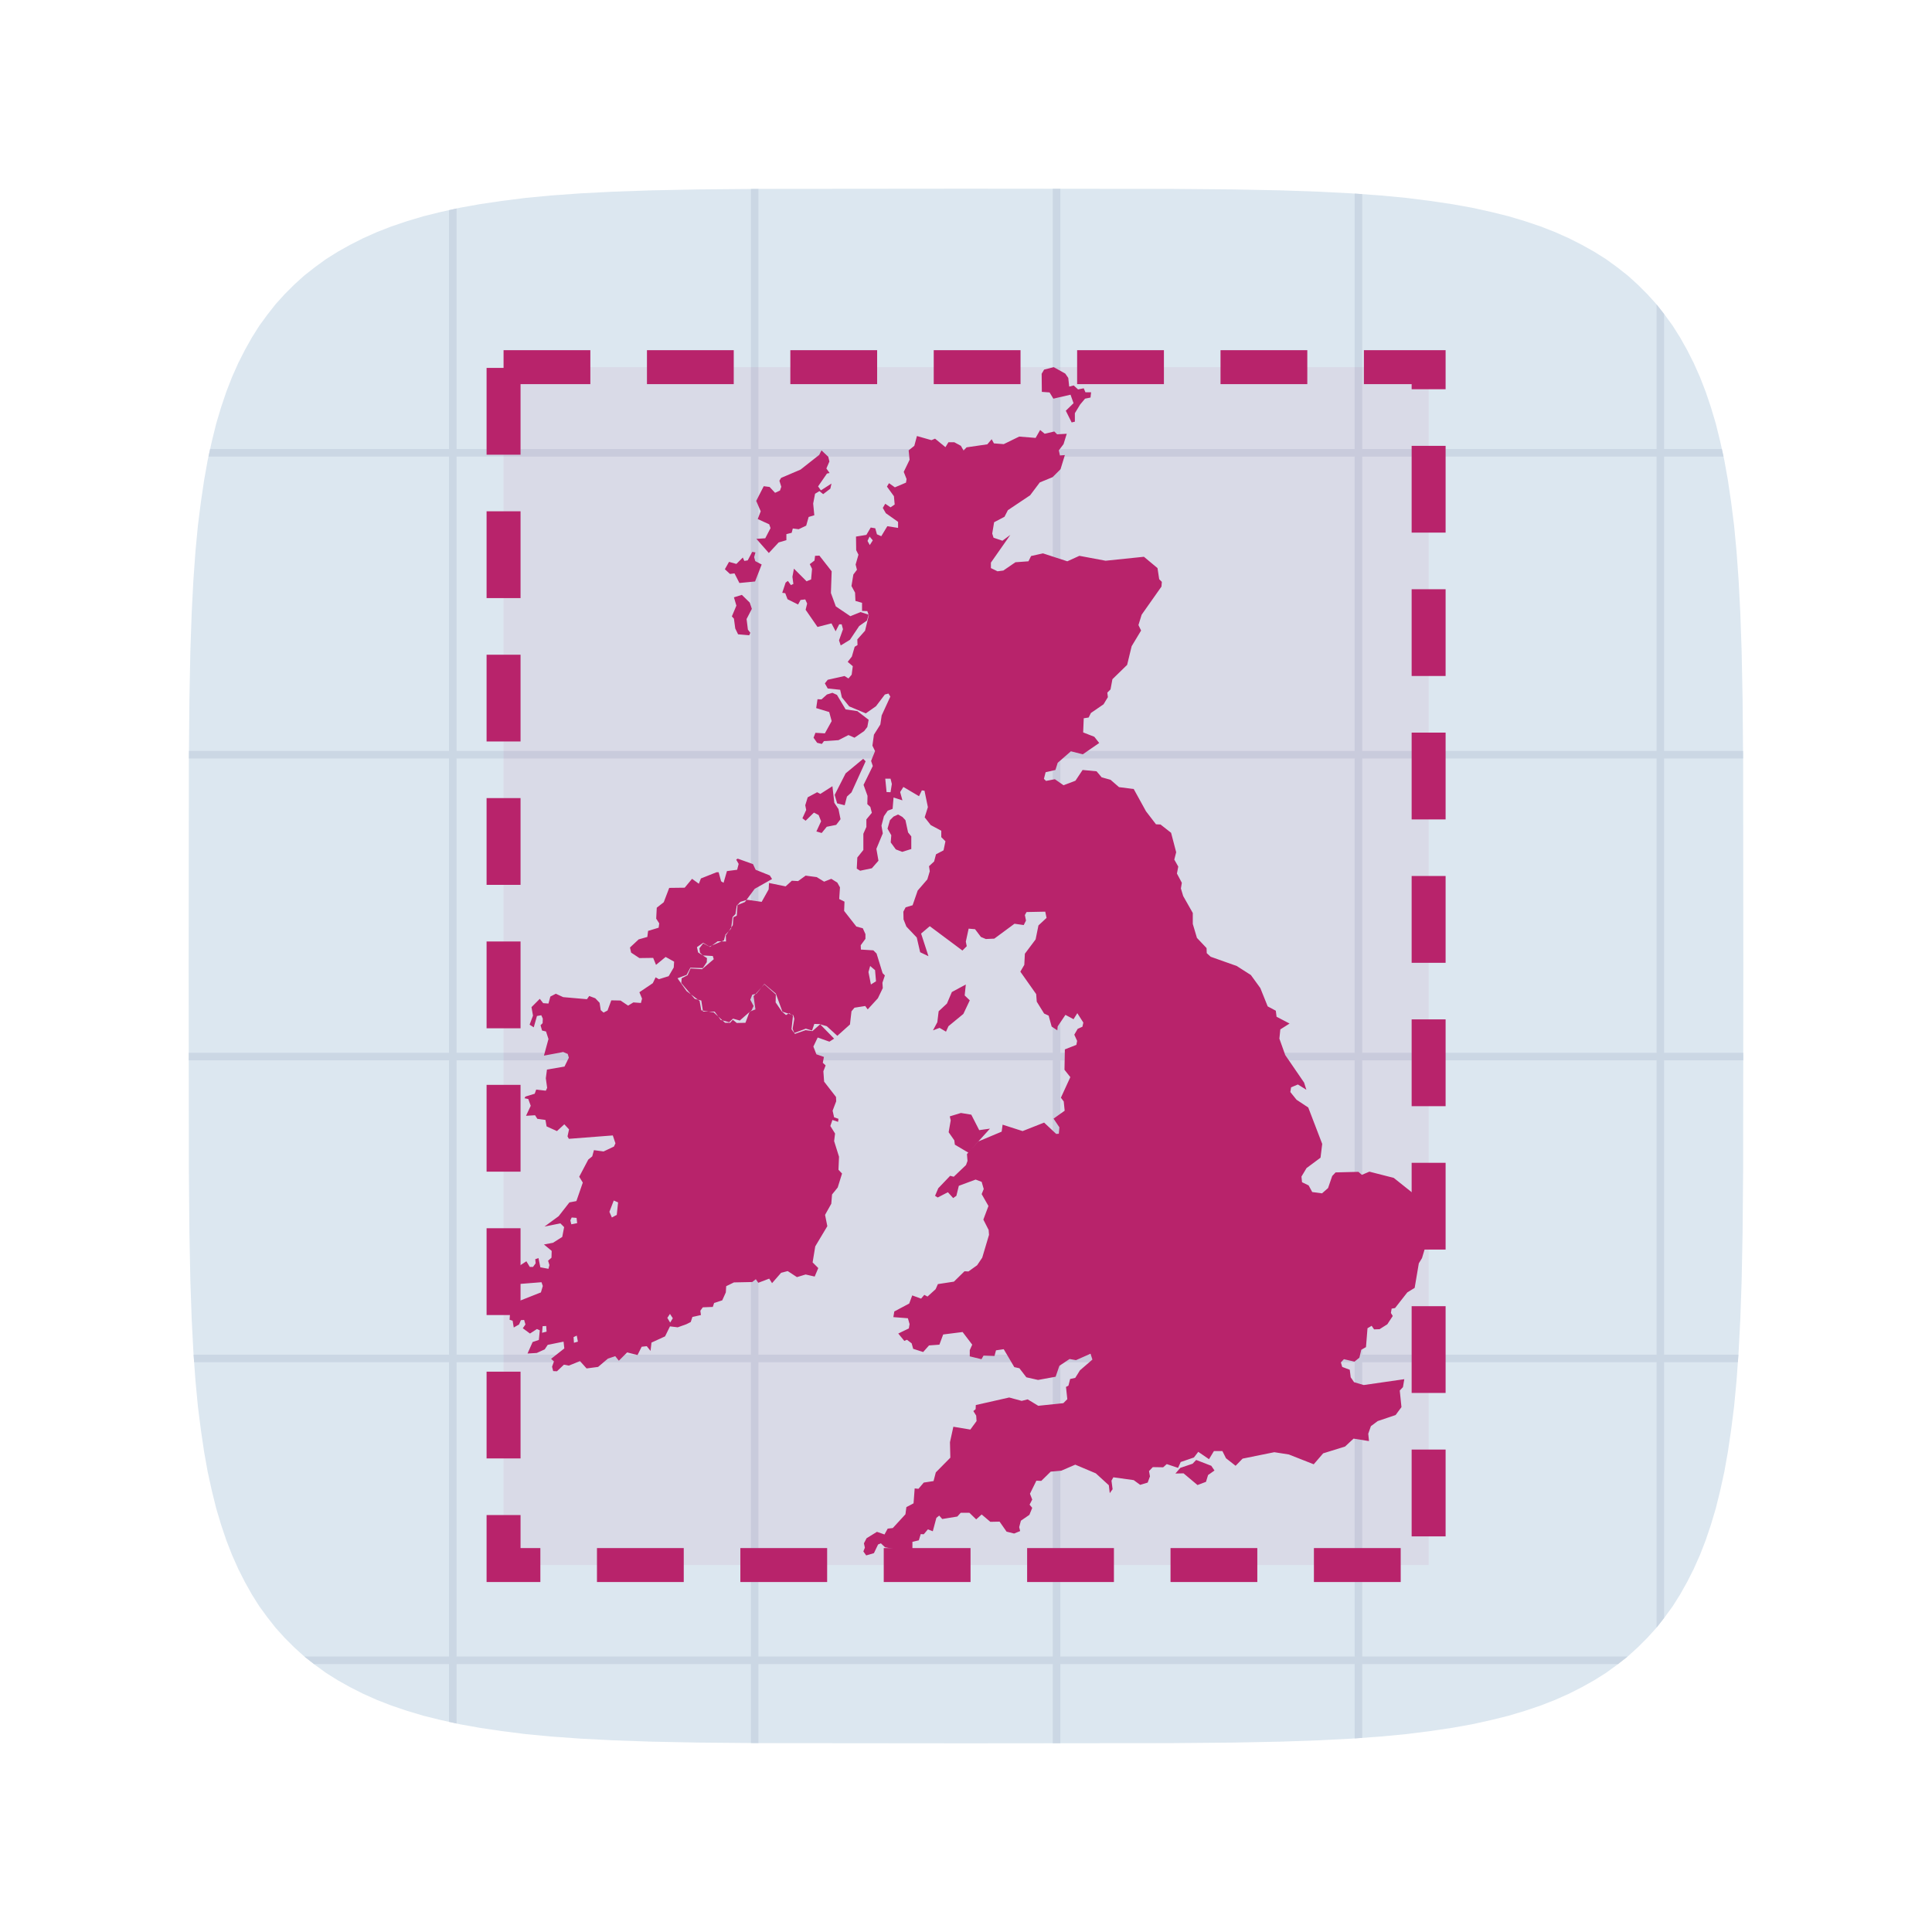
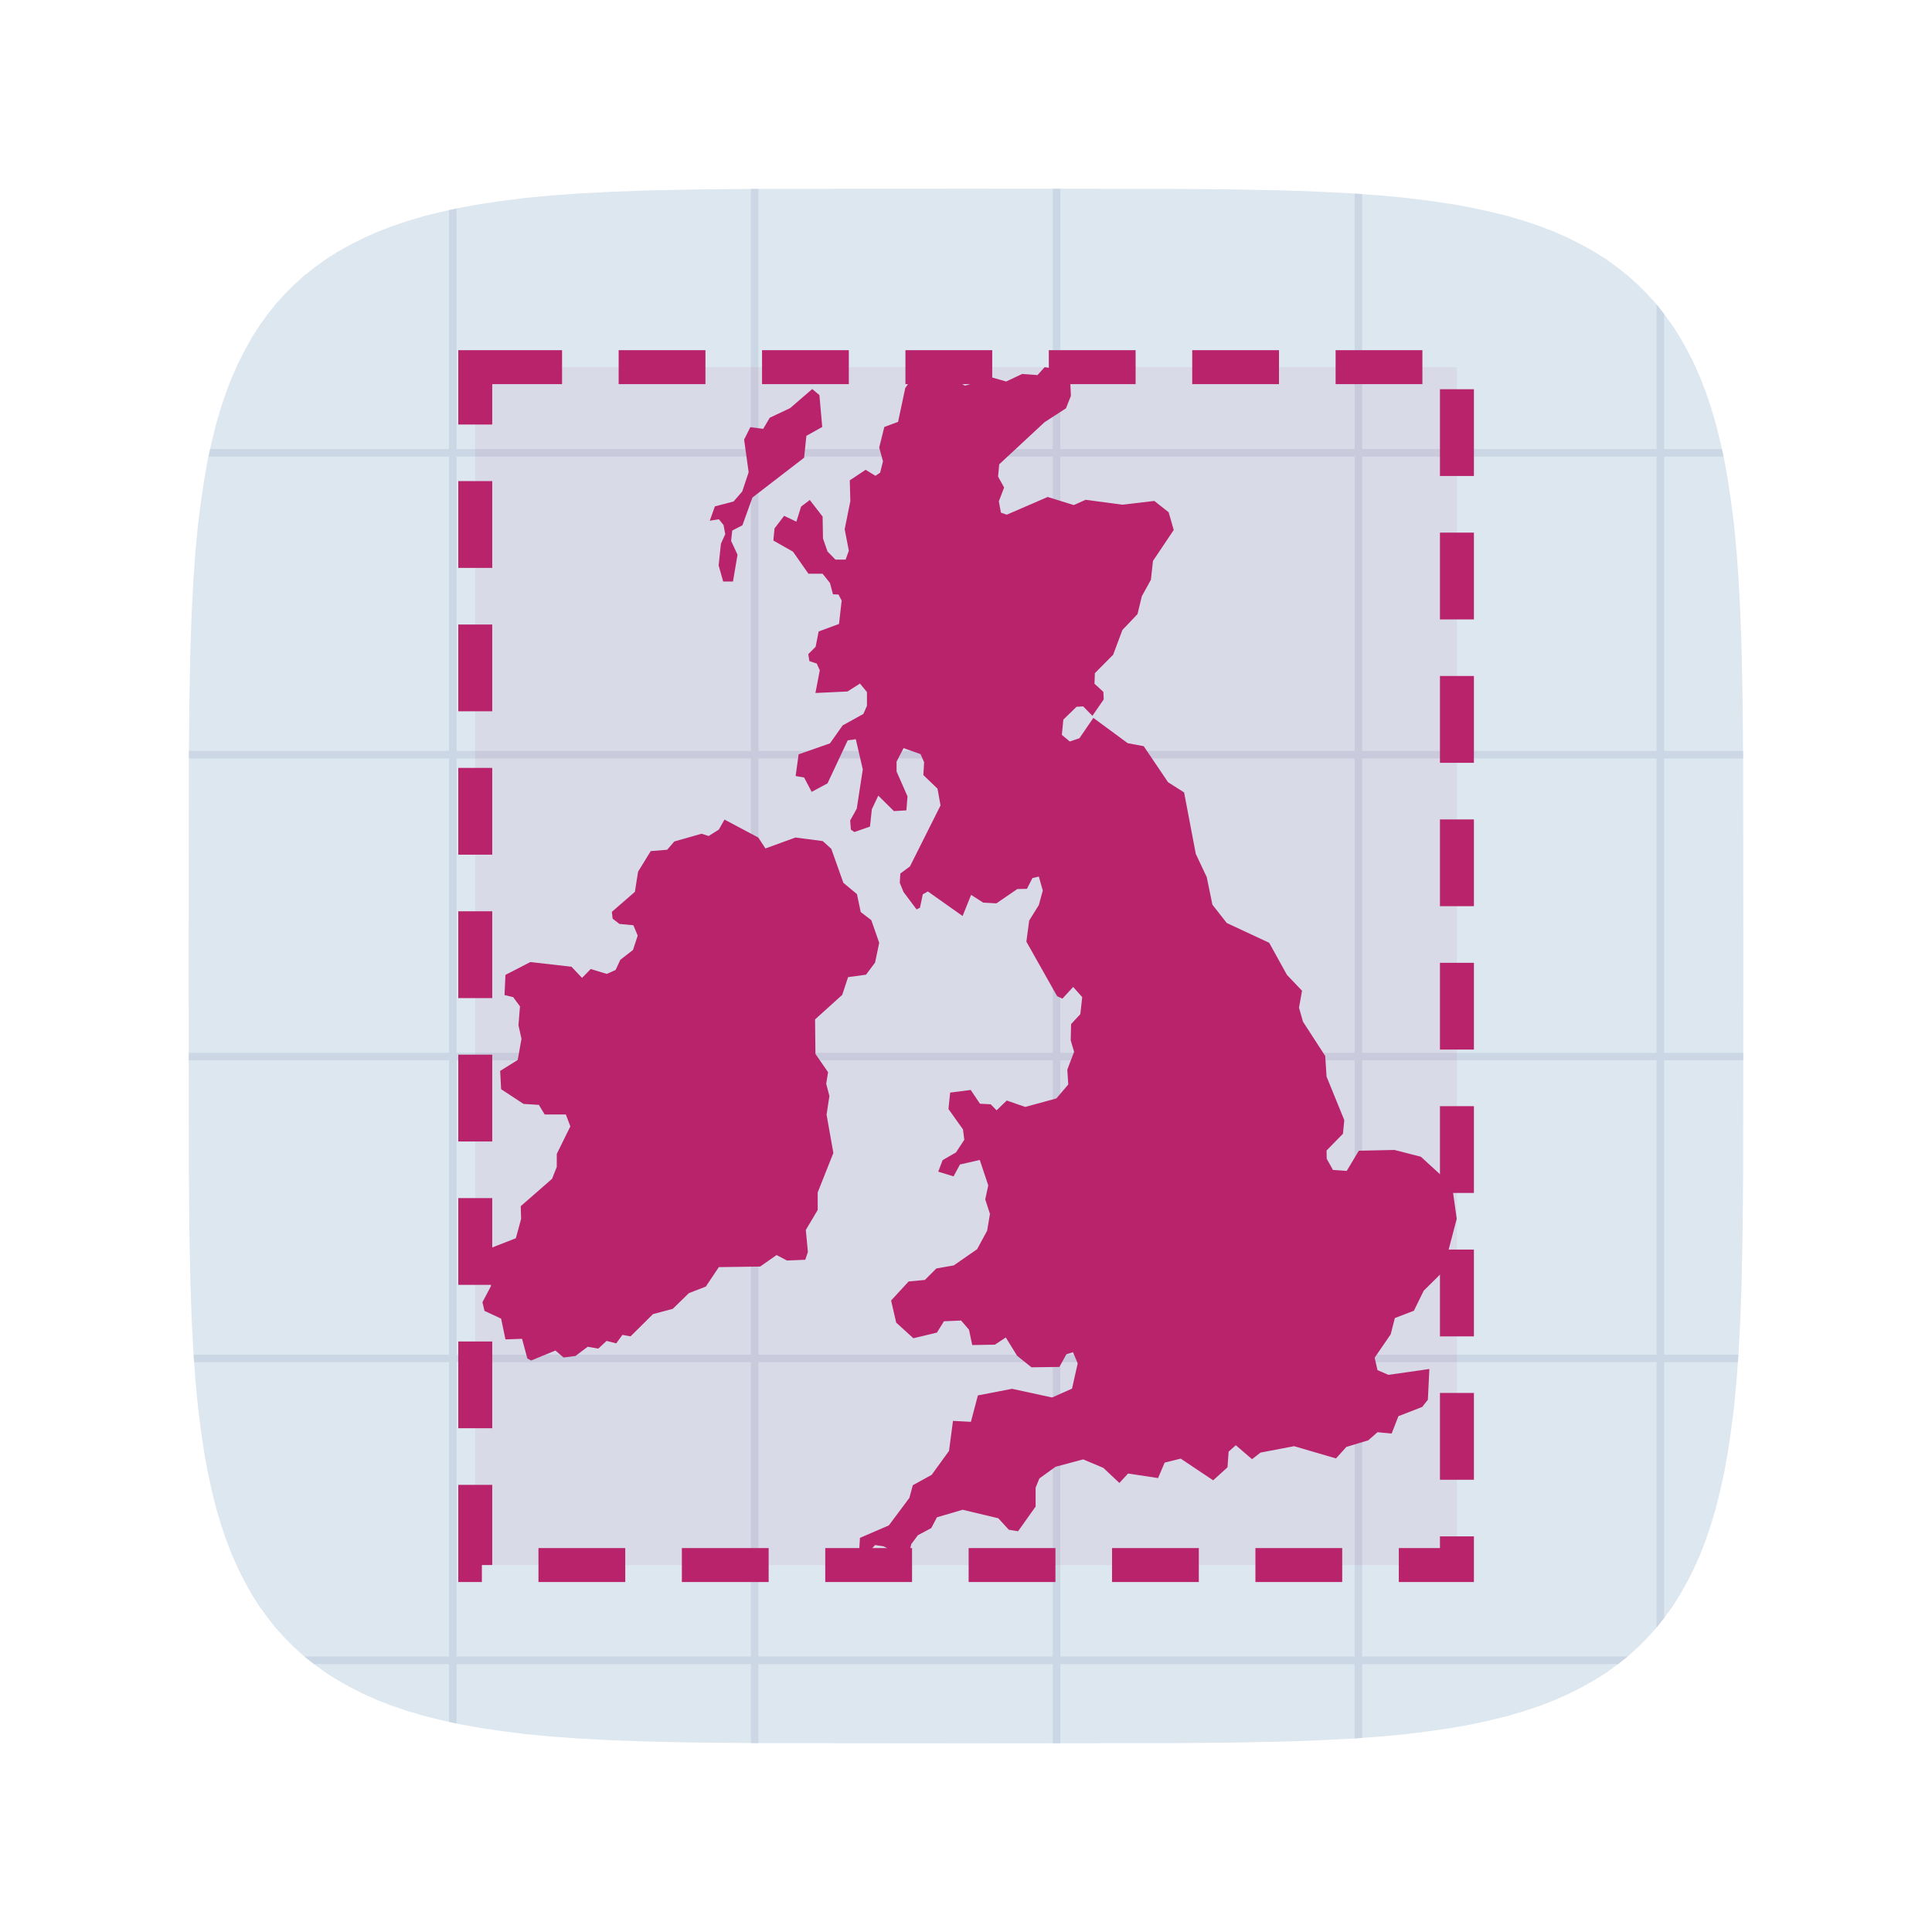
<svg xmlns="http://www.w3.org/2000/svg" xmlns:xlink="http://www.w3.org/1999/xlink" viewBox="0 0 1024 1024" width="1024" height="1024">
  <defs>
    <path id="squircle" d="M 924.0 512.0 L 923.9 619.7 L 923.6 654.0 L 923.1 679.0 L 922.4 699.2 L 921.5 716.5 L 920.4 731.8 L 919.1 745.5 L 917.5 758.1 L 915.8 769.6 L 913.9 780.2 L 911.7 790.2 L 909.4 799.5 L 906.8 808.2 L 904.0 816.5 L 901.0 824.2 L 897.7 831.6 L 894.2 838.5 L 890.5 845.1 L 886.6 851.3 L 882.3 857.2 L 877.9 862.8 L 873.1 868.1 L 868.1 873.1 L 862.8 877.9 L 857.2 882.3 L 851.3 886.6 L 845.1 890.5 L 838.5 894.2 L 831.6 897.7 L 824.2 901.0 L 816.5 904.0 L 808.2 906.8 L 799.5 909.4 L 790.2 911.7 L 780.2 913.9 L 769.6 915.8 L 758.1 917.5 L 745.5 919.1 L 731.8 920.4 L 716.5 921.5 L 699.2 922.4 L 679.0 923.1 L 654.0 923.6 L 619.7 923.9 L 512.0 924.0 L 404.3 923.9 L 370.0 923.6 L 345.0 923.1 L 324.8 922.4 L 307.5 921.5 L 292.2 920.4 L 278.5 919.1 L 265.9 917.5 L 254.4 915.8 L 243.8 913.9 L 233.8 911.7 L 224.5 909.4 L 215.8 906.8 L 207.5 904.0 L 199.8 901.0 L 192.4 897.7 L 185.5 894.2 L 178.9 890.5 L 172.7 886.6 L 166.8 882.3 L 161.2 877.9 L 155.9 873.1 L 150.9 868.1 L 146.1 862.8 L 141.7 857.2 L 137.4 851.3 L 133.5 845.1 L 129.8 838.5 L 126.3 831.6 L 123.0 824.2 L 120.0 816.5 L 117.2 808.2 L 114.6 799.5 L 112.3 790.2 L 110.1 780.2 L 108.2 769.6 L 106.5 758.1 L 104.9 745.5 L 103.6 731.8 L 102.5 716.5 L 101.6 699.2 L 100.9 679.0 L 100.4 654.0 L 100.1 619.7 L 100.0 512.0 L 100.1 404.3 L 100.4 370.0 L 100.9 345.0 L 101.6 324.8 L 102.5 307.5 L 103.6 292.2 L 104.9 278.5 L 106.5 265.9 L 108.2 254.4 L 110.1 243.8 L 112.3 233.8 L 114.6 224.5 L 117.2 215.8 L 120.0 207.5 L 123.0 199.8 L 126.3 192.4 L 129.8 185.5 L 133.5 178.9 L 137.4 172.7 L 141.7 166.8 L 146.1 161.2 L 150.9 155.9 L 155.9 150.9 L 161.2 146.1 L 166.8 141.7 L 172.7 137.4 L 178.9 133.5 L 185.5 129.8 L 192.4 126.3 L 199.8 123.0 L 207.5 120.0 L 215.8 117.2 L 224.5 114.6 L 233.8 112.3 L 243.8 110.1 L 254.4 108.2 L 265.9 106.5 L 278.5 104.9 L 292.2 103.6 L 307.5 102.5 L 324.8 101.6 L 345.0 100.9 L 370.0 100.4 L 404.3 100.1 L 512.0 100.0 L 619.7 100.1 L 654.0 100.4 L 679.0 100.9 L 699.2 101.6 L 716.5 102.5 L 731.8 103.6 L 745.5 104.9 L 758.1 106.5 L 769.6 108.2 L 780.2 110.1 L 790.2 112.3 L 799.5 114.6 L 808.2 117.2 L 816.5 120.0 L 824.2 123.0 L 831.6 126.3 L 838.5 129.8 L 845.1 133.5 L 851.3 137.4 L 857.2 141.7 L 862.8 146.1 L 868.1 150.9 L 873.1 155.9 L 877.9 161.2 L 882.3 166.8 L 886.6 172.7 L 890.5 178.9 L 894.2 185.5 L 897.7 192.4 L 901.0 199.8 L 904.0 207.5 L 906.8 215.8 L 909.4 224.5 L 911.7 233.8 L 913.9 243.8 L 915.8 254.4 L 917.5 265.9 L 919.1 278.5 L 920.4 292.2 L 921.5 307.5 L 922.4 324.8 L 923.1 345.0 L 923.6 370.0 L 923.9 404.3 Z" />
    <clipPath id="tile">
      <use xlink:href="#squircle" />
    </clipPath>
  </defs>
  <g clip-path="url(#tile)">
    <g>
      <rect x="0" y="0" width="1024" height="1024" fill="#DCE7F0" />
      <path d="M80 0V1024M240 0V1024M400 0V1024M560 0V1024M720 0V1024M880 0V1024M0 80H1024M0 240H1024M0 400H1024M0 560H1024M0 720H1024M0 880H1024" stroke="#CBD7E4" stroke-width="4" fill="none" />
-       <path d="M437.2 362.2L438.7 360.3L447.6 358.3L449.7 359.6L451.4 357.6L452.0 353.1L449.3 350.8L451.5 348.0L453.0 342.8L454.5 341.9L454.4 338.9L458.5 334.3L460.5 326.1L459.7 323.9L456.9 323.8L456.9 319.5L453.4 318.5L453.2 314.1L451.3 310.6L452.3 304.5L454.2 302.0L453.5 299.2L455.0 294.0L453.8 291.6L453.7 284.4L459.2 283.5L461.5 279.6L463.9 280.0L464.8 283.2L467.1 284.2L470.3 278.9L476.0 279.8L476.0 276.6L469.5 272.0L467.9 269.2L469.2 267.0L472.0 268.9L474.2 267.4L473.8 263.0L470.1 257.9L471.2 256.1L474.3 258.3L480.2 255.8L480.5 253.9L479.0 250.1L482.1 243.7L481.6 238.7L484.6 236.3L486.0 231.1L493.7 233.3L495.6 232.5L501.1 237.0L502.7 234.4L505.8 234.4L509.3 236.3L510.7 238.8L512.3 237.1L523.3 235.5L525.6 232.8L526.8 235.0L532.0 235.4L540.2 231.4L548.9 232.1L551.3 227.9L553.7 229.9L558.8 228.7L560.3 230.2L565.4 229.9L563.7 235.4L561.2 238.7L561.8 241.4L564.4 241.2L562.1 248.7L557.9 252.9L551.1 255.7L546.0 262.5L534.2 270.4L532.4 273.9L526.9 276.8L525.9 282.8L526.6 285.0L531.3 286.6L535.5 283.5L525.2 298.2L525.2 301.1L528.7 302.8L531.8 302.4L538.2 298.0L545.1 297.5L546.5 294.7L552.8 293.3L565.7 297.5L572.1 294.6L586.0 297.2L606.3 295.1L613.5 301.1L614.4 307.0L615.8 308.4L615.6 310.9L605.1 325.8L603.4 331.3L604.8 334.2L599.8 342.5L597.4 352.4L589.6 360.0L588.6 365.4L586.9 367.1L587.2 369.5L584.9 373.3L578.2 377.9L577.0 380.3L574.4 380.7L574.1 388.2L580.0 390.5L582.6 393.8L573.9 399.8L567.6 398.2L560.6 404.3L559.4 408.1L554.2 409.3L553.3 412.8L554.4 413.9L559.1 413.0L563.7 416.2L570.0 413.8L573.8 408.1L581.2 408.8L583.9 412.0L588.6 413.3L593.1 417.2L600.9 418.2L607.4 430.0L612.7 436.9L615.1 437.0L620.7 441.4L623.4 451.7L622.4 455.6L624.5 459.3L623.8 463.0L626.4 467.9L625.9 470.9L627.1 474.9L632.2 483.9L632.2 489.7L634.4 497.1L639.5 502.5L639.6 505.2L641.7 507.1L655.5 512.0L663.0 516.8L668.0 523.7L671.9 533.4L676.2 535.7L676.6 538.9L683.5 542.5L678.6 545.6L678.1 550.5L681.2 559.2L691.2 573.8L692.4 577.6L687.9 574.8L684.3 576.3L683.9 578.8L687.2 582.9L693.4 587.0L700.8 606.3L699.9 613.6L692.5 619.1L689.8 623.6L690.1 626.6L693.6 628.3L695.5 631.8L700.7 632.5L703.9 629.7L706.1 623.3L707.9 621.4L720.0 621.1L721.8 622.7L725.8 621.0L738.7 624.3L750.0 633.3L754.5 638.7L756.4 645.4L756.0 650.8L757.1 655.4L753.7 666.8L752.0 669.6L749.8 682.6L745.9 685.0L739.4 693.3L737.6 693.6L737.2 695.9L738.2 697.5L735.3 701.9L731.2 704.5L728.3 704.6L727.0 702.7L724.8 704.0L724.0 714.0L721.5 715.4L720.5 719.6L717.9 721.7L712.3 720.4L710.7 722.1L711.4 724.5L715.4 726.0L715.9 730.0L717.7 732.6L722.8 734.1L744.3 731.0L743.6 735.2L741.9 737.0L742.8 745.8L739.7 750.0L730.2 753.2L726.6 755.9L725.2 759.9L725.6 763.8L717.4 762.5L712.9 766.7L701.3 770.3L696.3 776.1L683.1 770.9L675.4 769.7L658.6 773.1L654.9 776.9L649.8 772.9L647.9 769.1L643.4 769.1L640.8 773.4L635.1 769.5L632.8 772.5L625.8 774.9L624.4 778.0L618.4 776.0L616.5 777.7L611.0 777.6L609.0 779.7L609.5 782.5L608.3 785.8L604.3 787.0L600.9 784.5L590.1 783.0L589.1 784.8L589.7 789.3L588.2 791.4L587.7 787.2L580.8 780.9L569.9 776.3L562.5 779.5L556.9 780.0L551.9 784.9L549.3 784.8L545.9 791.7L547.1 794.8L545.7 797.5L547.1 799.2L545.6 802.9L541.1 806.0L540.2 809.4L540.7 811.5L537.5 812.8L533.5 811.8L529.8 806.5L524.9 806.6L520.3 802.7L517.4 805.3L513.8 801.8L509.2 801.8L507.4 803.8L499.4 805.1L497.8 803.3L496.3 804.5L494.4 811.6L491.8 810.6L489.6 813.2L488.0 813.1L487.0 816.4L483.6 817.2L483.6 824.3L482.2 826.5L479.9 826.7L478.7 829.4L476.5 828.5L473.6 820.9L469.1 820.1L466.9 818.0L465.4 818.6L463.2 823.2L459.1 824.4L457.6 822.3L458.4 820.3L457.9 818.0L459.3 815.3L464.8 811.9L468.8 813.3L470.5 810.2L473.2 809.9L479.9 802.6L480.4 798.8L484.2 796.8L484.8 788.9L486.8 789.1L489.6 785.8L494.8 785.0L496.0 780.4L503.7 772.6L503.5 764.4L505.3 756.2L514.3 757.7L517.6 753.2L517.4 750.3L515.9 747.9L517.1 746.9L517.2 744.7L534.9 740.7L541.5 742.5L544.7 741.7L550.3 745.1L563.6 743.7L565.7 741.6L565.0 735.1L566.3 734.4L567.2 730.9L569.9 730.3L572.4 726.3L579.0 720.6L578.0 717.5L570.3 720.9L566.9 720.3L561.5 723.9L559.5 729.7L550.2 731.4L544.0 730.0L540.3 725.2L537.6 724.6L532.0 715.1L527.9 715.7L527.1 718.7L521.3 718.5L520.2 720.4L514.0 718.9L514.0 715.6L515.3 712.7L510.2 706.0L499.9 707.3L497.9 712.7L492.4 713.1L489.3 716.6L484.0 714.9L483.2 712.0L480.7 710.1L479.3 710.7L476.1 706.8L481.7 704.1L482.1 701.8L481.2 698.7L473.5 698.1L474.0 695.1L481.9 690.9L483.5 686.6L488.2 688.3L489.9 686.3L491.6 687.2L495.9 683.3L497.1 680.6L505.6 679.3L511.2 673.8L513.3 673.9L517.9 670.6L520.6 666.6L524.2 654.5L524.0 651.9L521.2 646.4L523.9 639.2L520.3 632.9L521.4 630.2L520.3 626.4L517.1 625.2L508.2 628.5L506.9 633.8L505.2 635.0L502.4 631.9L497.0 634.7L495.6 633.8L497.3 629.8L503.6 623.2L505.5 623.7L512.0 617.5L512.8 615.3L512.5 611.7L518.5 605.0L530.9 599.8L531.4 596.1L542.0 599.5L553.4 595.0L559.8 601.0L561.2 600.9L561.5 597.5L558.4 592.9L564.3 588.7L563.8 583.8L562.3 581.8L567.3 570.9L564.2 567.0L564.4 556.2L570.5 553.8L570.9 551.7L569.4 548.4L571.2 545.3L573.7 544.2L574.2 542.0L571.0 537.0L569.0 540.2L564.7 537.9L560.6 544.0L560.4 546.1L557.4 544.1L555.8 538.3L553.4 537.2L549.5 530.9L549.2 526.9L540.8 515.0L542.9 511.4L543.2 505.5L548.9 497.9L550.4 490.5L554.7 486.5L554.0 483.2L544.1 483.4L543.2 485.0L543.8 487.9L542.6 490.3L537.7 489.6L527.0 497.5L522.5 497.7L519.9 496.6L516.8 492.5L513.4 492.2L511.9 499.1L512.4 501.5L510.1 503.8L492.8 490.9L488.2 494.8L492.1 506.8L487.7 504.7L485.9 496.9L480.4 491.1L478.9 487.3L478.8 483.2L480.0 480.9L483.7 479.8L486.4 472.0L491.5 466.1L492.8 461.8L492.4 459.1L495.1 456.6L496.1 452.8L500.1 450.7L501.1 445.9L498.9 443.7L498.9 440.3L493.3 437.3L490.1 433.2L491.8 427.8L490.0 419.1L488.6 418.9L487.1 422.0L478.8 417.1L477.1 419.8L478.3 424.2L473.6 422.7L473.1 428.7L470.5 429.7L468.5 432.6L467.2 437.6L467.9 441.7L464.5 449.9L465.6 456.2L462.1 460.2L455.9 461.5L454.1 460.4L454.4 454.5L457.6 450.5L457.6 441.9L459.2 438.3L459.2 434.3L462.1 430.8L461.3 427.7L459.7 426.2L459.8 421.8L457.7 416.0L462.6 406.0L461.7 403.3L463.8 398.1L462.4 395.2L463.2 389.4L466.6 384.0L467.3 379.2L471.9 369.2L470.9 367.6L469.0 368.1L464.3 374.3L458.9 378.1L450.1 374.4L446.2 369.6L445.3 365.6L438.7 364.9L437.2 362.2ZM469.9 419.8L472.0 419.9L472.7 415.5L472.0 412.7L469.2 412.7L469.9 419.8ZM459.8 286.7L461.0 288.9L462.6 286.4L460.9 284.4L459.8 286.7ZM266.9 681.2L267.2 676.2L279.0 668.5L280.8 671.5L282.5 671.5L283.9 669.6L283.7 667.4L285.4 666.8L286.4 671.7L290.7 672.5L291.2 670.5L290.5 668.2L292.3 666.6L292.4 663.0L288.3 659.6L293.1 658.7L298.0 655.6L299.0 650.4L297.0 648.4L288.6 650.1L296.1 644.6L301.8 637.3L305.5 636.6L308.9 626.8L307.0 623.7L311.8 614.6L313.9 612.9L314.8 609.6L319.9 610.3L325.4 607.7L326.2 606.0L324.8 601.8L301.5 603.6L300.8 602.3L301.6 598.6L299.1 595.9L295.2 599.5L289.7 597.0L289.1 593.6L284.8 593.0L283.6 591.1L278.8 591.4L281.3 586.1L280.0 582.5L278.0 582.1L278.5 581.2L283.4 579.7L284.2 577.5L289.3 578.1L290.0 576.6L289.3 571.5L289.9 566.9L299.2 565.3L301.5 560.6L300.9 558.6L298.5 557.6L288.3 559.5L290.7 550.7L289.4 546.7L287.3 546.2L286.5 543.4L287.6 542.3L287.7 539.9L286.9 538.1L284.6 538.5L282.9 544.5L280.7 543.1L282.5 538.3L281.7 533.8L286.1 529.4L287.9 531.7L290.7 531.9L291.7 528.2L294.6 526.7L298.5 528.5L311.1 529.6L312.3 527.9L315.5 529.1L317.8 531.5L318.4 535.4L319.9 536.7L322.0 535.6L324.0 530.2L328.9 530.3L332.9 533.0L335.7 531.3L339.7 531.6L340.3 529.3L338.9 525.9L346.0 521.1L347.5 518.0L349.2 519.0L354.4 517.4L357.1 512.8L357.3 509.7L352.8 507.2L347.7 511.4L346.2 507.7L338.9 507.8L334.5 504.9L333.9 502.2L338.5 497.9L343.1 496.6L343.5 493.4L349.1 491.7L349.4 489.4L347.8 486.9L348.1 481.1L351.8 478.2L354.7 470.6L362.9 470.5L366.8 465.8L370.4 468.4L371.5 465.6L379.8 462.3L380.9 462.3L382.2 467.1L383.5 467.9L385.3 461.7L390.7 461.0L391.5 457.9L390.2 455.6L391.0 455.1L399.1 458.0L400.5 461.0L408.0 464.0L409.2 465.9L400.0 471.1L394.8 478.1L390.9 479.7L390.5 485.3L388.7 486.2L388.4 490.4L384.7 495.8L384.8 499.0L380.4 498.9L376.3 501.9L372.7 500.0L370.7 502.6L371.0 504.9L372.5 506.4L377.8 506.7L378.3 508.4L372.1 513.7L366.0 513.3L364.4 516.9L361.3 518.5L361.1 521.0L368.2 529.4L371.7 530.3L372.6 536.1L378.8 536.2L382.0 540.6L386.5 541.8L388.5 539.9L392.1 540.9L398.4 535.4L399.4 533.2L397.7 529.9L398.7 527.2L400.9 526.7L405.1 521.5L411.2 526.6L414.7 536.2L420.5 538.1L421.0 540.0L420.1 545.3L421.0 547.5L427.1 545.2L430.4 546.2L431.6 542.7L434.6 542.8L442.1 550.5L439.6 552.1L433.4 549.9L431.1 554.7L432.7 558.8L436.7 560.2L436.1 563.3L437.6 564.7L436.4 567.8L436.8 573.3L443.1 581.4L443.2 583.7L441.3 588.7L442.1 592.2L444.4 593.0L444.2 594.6L441.2 593.6L440.1 596.8L442.6 600.8L442.1 604.8L444.7 613.1L444.4 620.0L446.3 622.0L444.0 629.4L441.0 633.1L440.6 638.0L437.3 643.9L438.5 649.9L432.1 660.6L430.7 669.1L433.7 672.1L431.8 676.6L427.0 675.5L422.4 676.9L417.5 673.7L414.0 674.6L409.2 680.1L407.7 677.7L401.9 679.9L400.6 678.0L398.7 679.5L389.0 679.7L384.9 681.7L384.7 685.0L382.8 689.2L378.5 690.6L377.8 692.7L372.5 692.9L371.2 694.7L371.5 697.0L367.0 698.0L366.1 700.7L363.7 701.9L359.2 703.5L355.1 703.0L352.5 708.3L345.3 711.6L344.8 716.0L342.8 713.5L340.1 713.8L337.9 718.2L332.4 716.8L328.0 721.2L326.1 718.8L322.2 720.1L317.0 724.5L310.9 725.3L307.4 721.4L301.5 723.8L298.9 723.3L295.2 726.8L293.2 726.7L292.6 724.4L293.6 721.6L292.1 720.2L299.1 714.7L298.7 711.1L290.3 712.8L288.7 715.2L284.5 717.1L279.6 717.4L282.3 711.3L285.6 710.2L286.1 705.1L284.6 704.4L280.9 706.8L277.1 704.0L278.5 702.0L277.8 699.6L276.1 699.7L275.1 702.0L272.3 703.6L271.7 700.0L270.1 699.5L270.3 696.5L273.7 695.5L274.1 693.3L273.2 692.0L275.8 689.3L286.7 685.0L287.7 681.6L287.0 679.6L266.9 681.2ZM355.1 696.4L353.7 698.5L355.2 701.0L356.6 698.7L355.1 696.4ZM323.0 642.3L324.3 645.3L326.9 643.9L327.6 637.3L325.3 636.3L323.0 642.3ZM304.0 708.7L304.2 711.7L306.3 711.1L305.7 707.9L304.0 708.7ZM303.0 645.3L302.3 646.8L302.8 648.9L305.9 648.3L305.6 645.5L303.0 645.3ZM287.6 702.9L287.3 706.4L289.7 705.8L289.5 702.8L287.6 702.9ZM359.1 518.5L363.9 516.7L365.9 512.9L372.5 513.1L374.6 510.0L374.7 507.8L370.0 504.8L369.4 502.0L372.7 499.7L376.0 501.7L383.7 498.4L384.5 495.4L387.5 492.2L388.3 486.0L389.8 484.5L390.5 480.0L392.4 478.0L396.0 476.9L403.7 478.0L407.4 471.4L407.6 468.0L416.4 469.8L419.7 466.8L423.0 467.0L427.0 464.1L432.9 464.9L436.8 467.3L440.6 465.8L443.8 467.8L445.2 470.3L444.8 476.5L447.6 477.9L447.4 482.8L453.9 491.1L457.3 492.0L458.7 495.1L458.7 497.6L456.2 501.0L456.3 503.3L462.9 503.7L464.6 505.4L467.8 515.8L469.0 517.0L467.7 520.9L467.9 523.7L465.3 529.1L459.9 535.0L458.6 533.2L452.9 534.1L451.3 536.0L450.5 543.0L443.8 549.0L438.2 543.9L434.7 542.9L430.6 546.5L427.0 546.0L421.3 548.0L419.5 545.5L420.3 538.3L418.3 537.0L416.6 538.0L414.4 536.1L411.1 531.3L411.2 527.1L405.1 521.7L399.4 528.0L400.4 535.0L397.3 536.2L395.1 542.1L390.5 542.2L388.4 540.5L387.0 542.1L384.3 542.1L378.3 536.6L371.7 535.5L370.8 530.5L363.9 525.3L359.1 518.5ZM460.3 515.2L461.6 521.8L464.3 520.1L463.8 514.2L461.2 512.0L460.3 515.2ZM400.8 265.5L404.8 257.7L407.9 258.1L410.8 261.2L413.4 260.0L414.1 258.0L413.1 254.8L414.0 253.3L424.3 248.9L434.2 241.1L435.4 238.7L439.0 242.1L439.6 244.6L438.0 248.3L439.7 250.7L438.3 251.0L433.6 257.8L435.1 259.9L440.7 256.3L440.1 259.0L436.3 261.9L434.3 260.3L432.0 261.7L431.0 266.9L431.6 273.1L428.6 274.0L427.3 278.6L423.3 280.5L420.2 280.1L419.6 282.4L416.8 283.1L416.8 286.3L412.7 287.5L407.5 293.1L400.9 285.6L405.6 285.3L408.4 279.9L407.7 277.9L401.6 275.1L403.2 271.0L400.8 265.5ZM414.6 314.2L416.4 308.8L417.6 307.9L419.2 310.1L420.5 309.5L420.0 305.7L420.8 301.4L427.5 308.1L429.9 307.1L430.4 301.5L429.2 299.0L431.7 297.1L432.0 294.6L434.3 294.5L440.8 302.8L440.4 314.3L443.0 321.4L450.7 326.6L456.1 324.4L460.4 325.8L459.5 328.9L455.4 331.8L450.5 339.1L445.6 342.1L444.7 339.4L446.8 333.5L446.1 330.9L444.8 330.9L442.9 334.6L440.7 330.4L433.3 332.3L427.0 323.2L427.8 319.9L426.8 317.7L424.3 318.0L423.0 320.4L417.4 317.6L416.2 314.4L414.6 314.2ZM431.2 391.0L432.2 388.4L437.2 388.7L440.8 382.2L439.5 377.4L432.6 375.3L433.3 370.6L435.4 370.7L438.3 368.1L441.2 367.2L443.6 368.3L448.2 376.0L454.4 376.9L460.4 381.5L459.7 385.3L458.0 387.5L452.9 391.0L449.7 389.6L444.4 392.3L436.7 392.8L435.6 394.3L433.1 393.7L431.2 391.0ZM502.8 600.1L503.9 593.8L503.4 591.7L509.3 589.9L514.8 590.8L519.0 599.0L524.7 598.2L513.2 610.9L506.1 606.7L505.8 604.4L502.8 600.1ZM552.1 198.1L553.4 195.9L558.5 194.6L564.6 198.0L566.2 200.3L566.7 204.9L569.1 204.3L571.4 206.4L574.4 205.8L575.3 207.9L578.3 207.9L578.0 210.7L575.1 211.3L572.5 214.4L569.7 219.0L569.7 223.5L568.0 223.9L564.9 217.7L569.0 213.7L567.4 209.2L558.3 211.3L556.3 208.0L552.2 207.7L552.1 198.1ZM425.3 433.7L427.3 429.3L426.8 426.8L428.1 422.6L433.1 419.9L434.8 420.8L441.2 416.7L442.2 425.5L444.4 428.8L445.5 434.2L443.2 437.2L438.2 438.2L435.5 441.5L432.7 440.7L435.2 435.3L433.9 432.0L431.4 430.7L427.0 435.0L425.3 433.7ZM494.5 546.1L496.8 541.8L497.5 536.0L501.9 531.9L504.5 525.8L511.9 521.8L511.3 527.6L514.0 530.2L510.6 537.4L502.7 543.9L501.4 546.8L498.0 544.8L494.5 546.1ZM470.4 439.2L471.7 434.7L473.6 432.8L476.0 431.7L478.3 433.0L479.9 434.7L481.3 441.2L483.0 443.3L483.0 450.0L478.2 451.5L474.8 450.2L472.1 446.5L472.4 442.7L470.4 439.2ZM442.4 421.3L448.2 409.9L457.5 402.2L458.8 403.5L451.3 420.0L448.9 422.2L447.7 426.8L443.7 425.8L442.4 421.3ZM623.0 781.0L625.6 778.0L632.1 775.8L634.0 773.8L642.0 776.9L643.7 779.4L640.3 781.8L639.2 785.4L634.7 787.1L627.3 780.9L623.0 781.0ZM384.2 301.7L386.4 297.8L390.3 298.9L393.7 295.5L394.5 297.3L396.3 297.0L398.7 292.5L400.4 292.8L399.7 295.3L400.3 297.4L403.7 299.2L400.2 308.2L391.9 309.0L389.3 303.9L386.9 304.2L384.2 301.7ZM387.9 326.7L390.3 321.0L389.0 316.6L393.2 315.3L397.4 319.4L398.5 322.7L395.7 328.1L396.4 333.7L397.7 335.4L397.1 336.7L391.2 336.2L389.7 333.1L389.0 327.9L387.9 326.7Z" fill="#B8236B" fill-rule="evenodd" />
-       <rect x="266.9" y="194.6" width="490.3" height="634.9" fill="rgba(184,35,107,0.07)" stroke="#B8236B" stroke-width="18" stroke-dasharray="46 30" />
+       <path d="M409.9 286.5L410.5 280.1L415.6 273.4L422.1 276.5L424.6 268.5L429.2 265.0L436.0 273.8L436.2 285.4L438.6 292.3L442.8 296.6L448.2 296.6L449.9 291.9L447.7 280.5L450.7 265.6L450.4 254.6L458.8 249.0L464.0 252.2L466.5 250.5L468.0 244.5L466.0 237.2L468.7 226.3L476.0 223.6L479.8 205.7L484.7 198.6L494.2 199.5L499.3 203.1L505.4 201.2L511.5 204.4L525.9 200.1L533.3 202.2L541.8 198.2L549.9 198.8L553.7 194.6L567.0 196.8L567.6 209.8L565.0 216.4L553.6 223.8L529.6 246.1L529.0 252.6L532.2 258.4L529.4 265.7L530.5 271.7L533.6 272.8L555.3 263.4L569.1 267.7L575.4 264.9L594.9 267.5L611.8 265.5L619.4 271.5L622.1 280.9L611.1 297.3L610.0 307.3L605.2 316.0L602.9 325.5L594.9 333.9L590.0 347.0L580.3 356.8L580.1 362.4L584.8 366.7L585.0 370.7L579.0 379.4L574.1 374.4L570.6 374.6L563.6 381.4L562.8 389.5L567.0 393.0L572.1 391.3L579.5 380.5L597.7 393.9L606.2 395.5L619.1 414.6L627.6 420.0L633.8 452.6L639.6 464.9L642.6 479.5L650.2 489.2L672.7 499.7L682.1 516.7L690.1 525.1L688.5 534.1L690.6 541.5L702.4 559.7L703.1 570.6L712.5 593.7L711.8 600.9L703.1 609.8L703.2 614.2L706.5 620.1L713.8 620.6L720.2 609.9L739.1 609.5L753.1 613.1L769.6 628.2L772.1 646.0L764.7 674.1L754.6 684.1L749.4 694.7L739.3 698.6L737.1 707.2L728.6 719.6L730.1 726.2L735.9 728.7L757.6 725.6L756.8 741.9L753.8 745.7L741.2 750.6L737.6 759.8L730.1 759.1L725.2 763.4L713.6 766.9L708.1 773.0L685.9 766.5L668.1 769.9L663.6 773.4L655.0 766.0L651.2 769.4L650.6 777.7L643.0 784.6L625.8 773.1L617.3 775.2L613.8 783.4L597.9 781.0L593.3 786.0L584.8 778.0L574.1 773.5L559.5 777.4L550.9 783.6L548.9 788.5L548.9 798.5L539.6 811.6L534.7 810.8L529.1 804.7L510.2 800.2L496.6 804.2L493.6 809.9L486.5 813.7L483.0 818.4L481.6 824.4L476.4 829.4L471.5 821.2L468.3 819.6L463.8 818.9L460.2 822.9L455.3 823.2L455.8 815.1L471.1 808.5L482.0 793.9L483.8 787.2L493.8 781.7L503.0 769.0L505.1 753.1L514.6 753.6L518.3 739.6L536.4 736.1L557.6 740.7L568.2 736.0L571.2 722.6L568.7 716.7L565.2 717.8L561.5 724.5L546.7 724.7L539.1 718.6L533.1 708.9L527.3 712.7L515.3 712.9L513.6 704.8L509.4 699.9L500.3 700.3L496.6 706.3L484.1 709.3L475.0 701.0L472.3 689.3L481.6 679.2L490.2 678.4L496.3 672.3L505.5 670.7L517.9 662.1L523.2 652.3L524.7 643.4L522.2 635.7L523.8 628.3L519.3 614.8L508.8 617.2L505.4 623.5L497.3 621.0L499.6 614.9L506.7 610.8L511.1 604.1L510.4 598.6L502.7 587.8L503.6 579.1L514.5 577.7L519.4 585.0L525.1 585.3L528.2 588.5L533.6 583.3L543.4 586.7L559.9 582.2L566.2 574.8L565.7 566.9L569.3 557.5L567.5 551.4L567.7 542.8L572.6 537.5L573.6 528.5L568.8 523.1L563.1 529.3L560.3 528.0L544.0 499.1L545.5 487.9L550.6 479.7L552.7 472.0L550.6 464.6L547.2 465.4L544.3 471.1L539.2 471.2L528.1 478.8L521.1 478.4L514.7 474.3L510.2 485.5L491.8 472.5L489.1 474.0L487.6 481.1L485.8 482.0L478.9 472.8L476.9 467.9L477.2 463.0L482.3 459.2L498.5 426.9L496.9 418.0L489.4 410.8L489.8 404.0L487.9 399.7L478.9 396.5L475.2 403.7L475.2 408.9L481.0 422.1L480.4 429.5L473.8 429.9L465.5 421.7L462.1 428.9L461.1 438.1L452.8 441.0L451.0 439.7L450.6 434.9L454.1 428.6L457.3 407.8L453.6 391.8L449.3 392.4L438.6 415.2L430.2 419.7L426.2 412.1L421.7 411.3L423.3 399.8L439.9 394.0L446.6 384.5L457.6 378.4L459.5 374.1L459.5 366.8L455.8 362.3L449.2 366.5L432.2 367.3L434.5 355.3L432.9 351.7L429.0 350.4L428.4 346.7L432.3 342.8L433.9 334.7L444.7 330.7L446.1 318.3L444.4 315.1L441.5 315.0L439.9 309.0L436.0 304.1L428.5 304.1L420.3 292.4L409.9 286.5ZM251.9 669.0L261.1 661.1L273.4 656.3L276.2 646.1L276.0 639.3L292.6 624.8L295.1 618.5L295.1 611.6L302.3 597.0L299.9 590.7L288.7 590.7L285.6 585.6L277.5 585.1L265.6 577.3L265.1 567.6L274.4 561.8L276.4 550.6L274.8 543.4L275.6 533.4L272.0 528.5L267.4 527.4L267.9 516.7L281.1 509.9L302.9 512.4L308.5 518.3L313.1 513.6L321.6 516.2L326.3 514.1L328.8 508.7L335.5 503.5L338.0 495.9L335.7 490.4L328.3 489.7L324.7 486.9L324.3 483.3L336.5 472.7L338.2 462.0L344.9 451.1L353.6 450.4L357.4 446.0L371.8 441.9L375.6 443.1L381.0 439.7L384.0 434.4L401.9 443.9L405.7 449.7L421.6 443.9L436.1 445.8L440.6 449.9L447.0 467.9L454.2 473.9L456.2 483.4L461.8 487.7L466.0 499.7L463.8 510.2L459.0 516.6L449.5 517.9L446.4 527.3L432.0 540.3L432.2 558.6L438.9 568.3L437.9 574.4L439.6 580.9L438.1 590.8L441.7 611.1L433.4 632.0L433.4 641.3L427.1 651.9L428.2 663.6L426.8 667.7L417.1 668.1L411.6 665.2L402.9 671.3L381.0 671.6L374.1 681.9L365.1 685.4L356.6 693.7L346.1 696.5L334.2 708.3L329.9 707.5L326.6 712.0L321.5 710.7L317.1 714.8L311.5 713.8L305.0 718.7L298.7 719.5L294.4 715.8L281.5 721.1L279.5 720.0L276.7 709.6L267.9 709.9L265.6 698.9L256.8 694.8L255.7 690.2L260.2 681.7L260.5 677.2L258.2 673.3L252.6 673.3L251.9 669.0ZM376.2 276.0L378.9 268.4L388.8 265.8L393.4 260.5L396.8 250.3L394.4 233.0L397.7 226.4L404.5 227.3L408.0 221.4L418.8 216.3L430.5 206.2L434.3 209.4L435.8 226.3L427.4 231.0L426.2 242.6L398.8 263.7L393.5 278.4L388.1 281.2L387.5 286.7L390.9 294.0L388.5 308.2L383.3 308.2L380.9 299.7L382.1 288.2L384.4 283.1L383.5 278.3L381.0 275.2L376.2 276.0Z" fill="#B8236B" fill-rule="evenodd" />
+       <rect x="251.9" y="194.6" width="520.3" height="634.9" fill="rgba(184,35,107,0.07)" stroke="#B8236B" stroke-width="18" stroke-dasharray="46 30" />
    </g>
  </g>
</svg>
